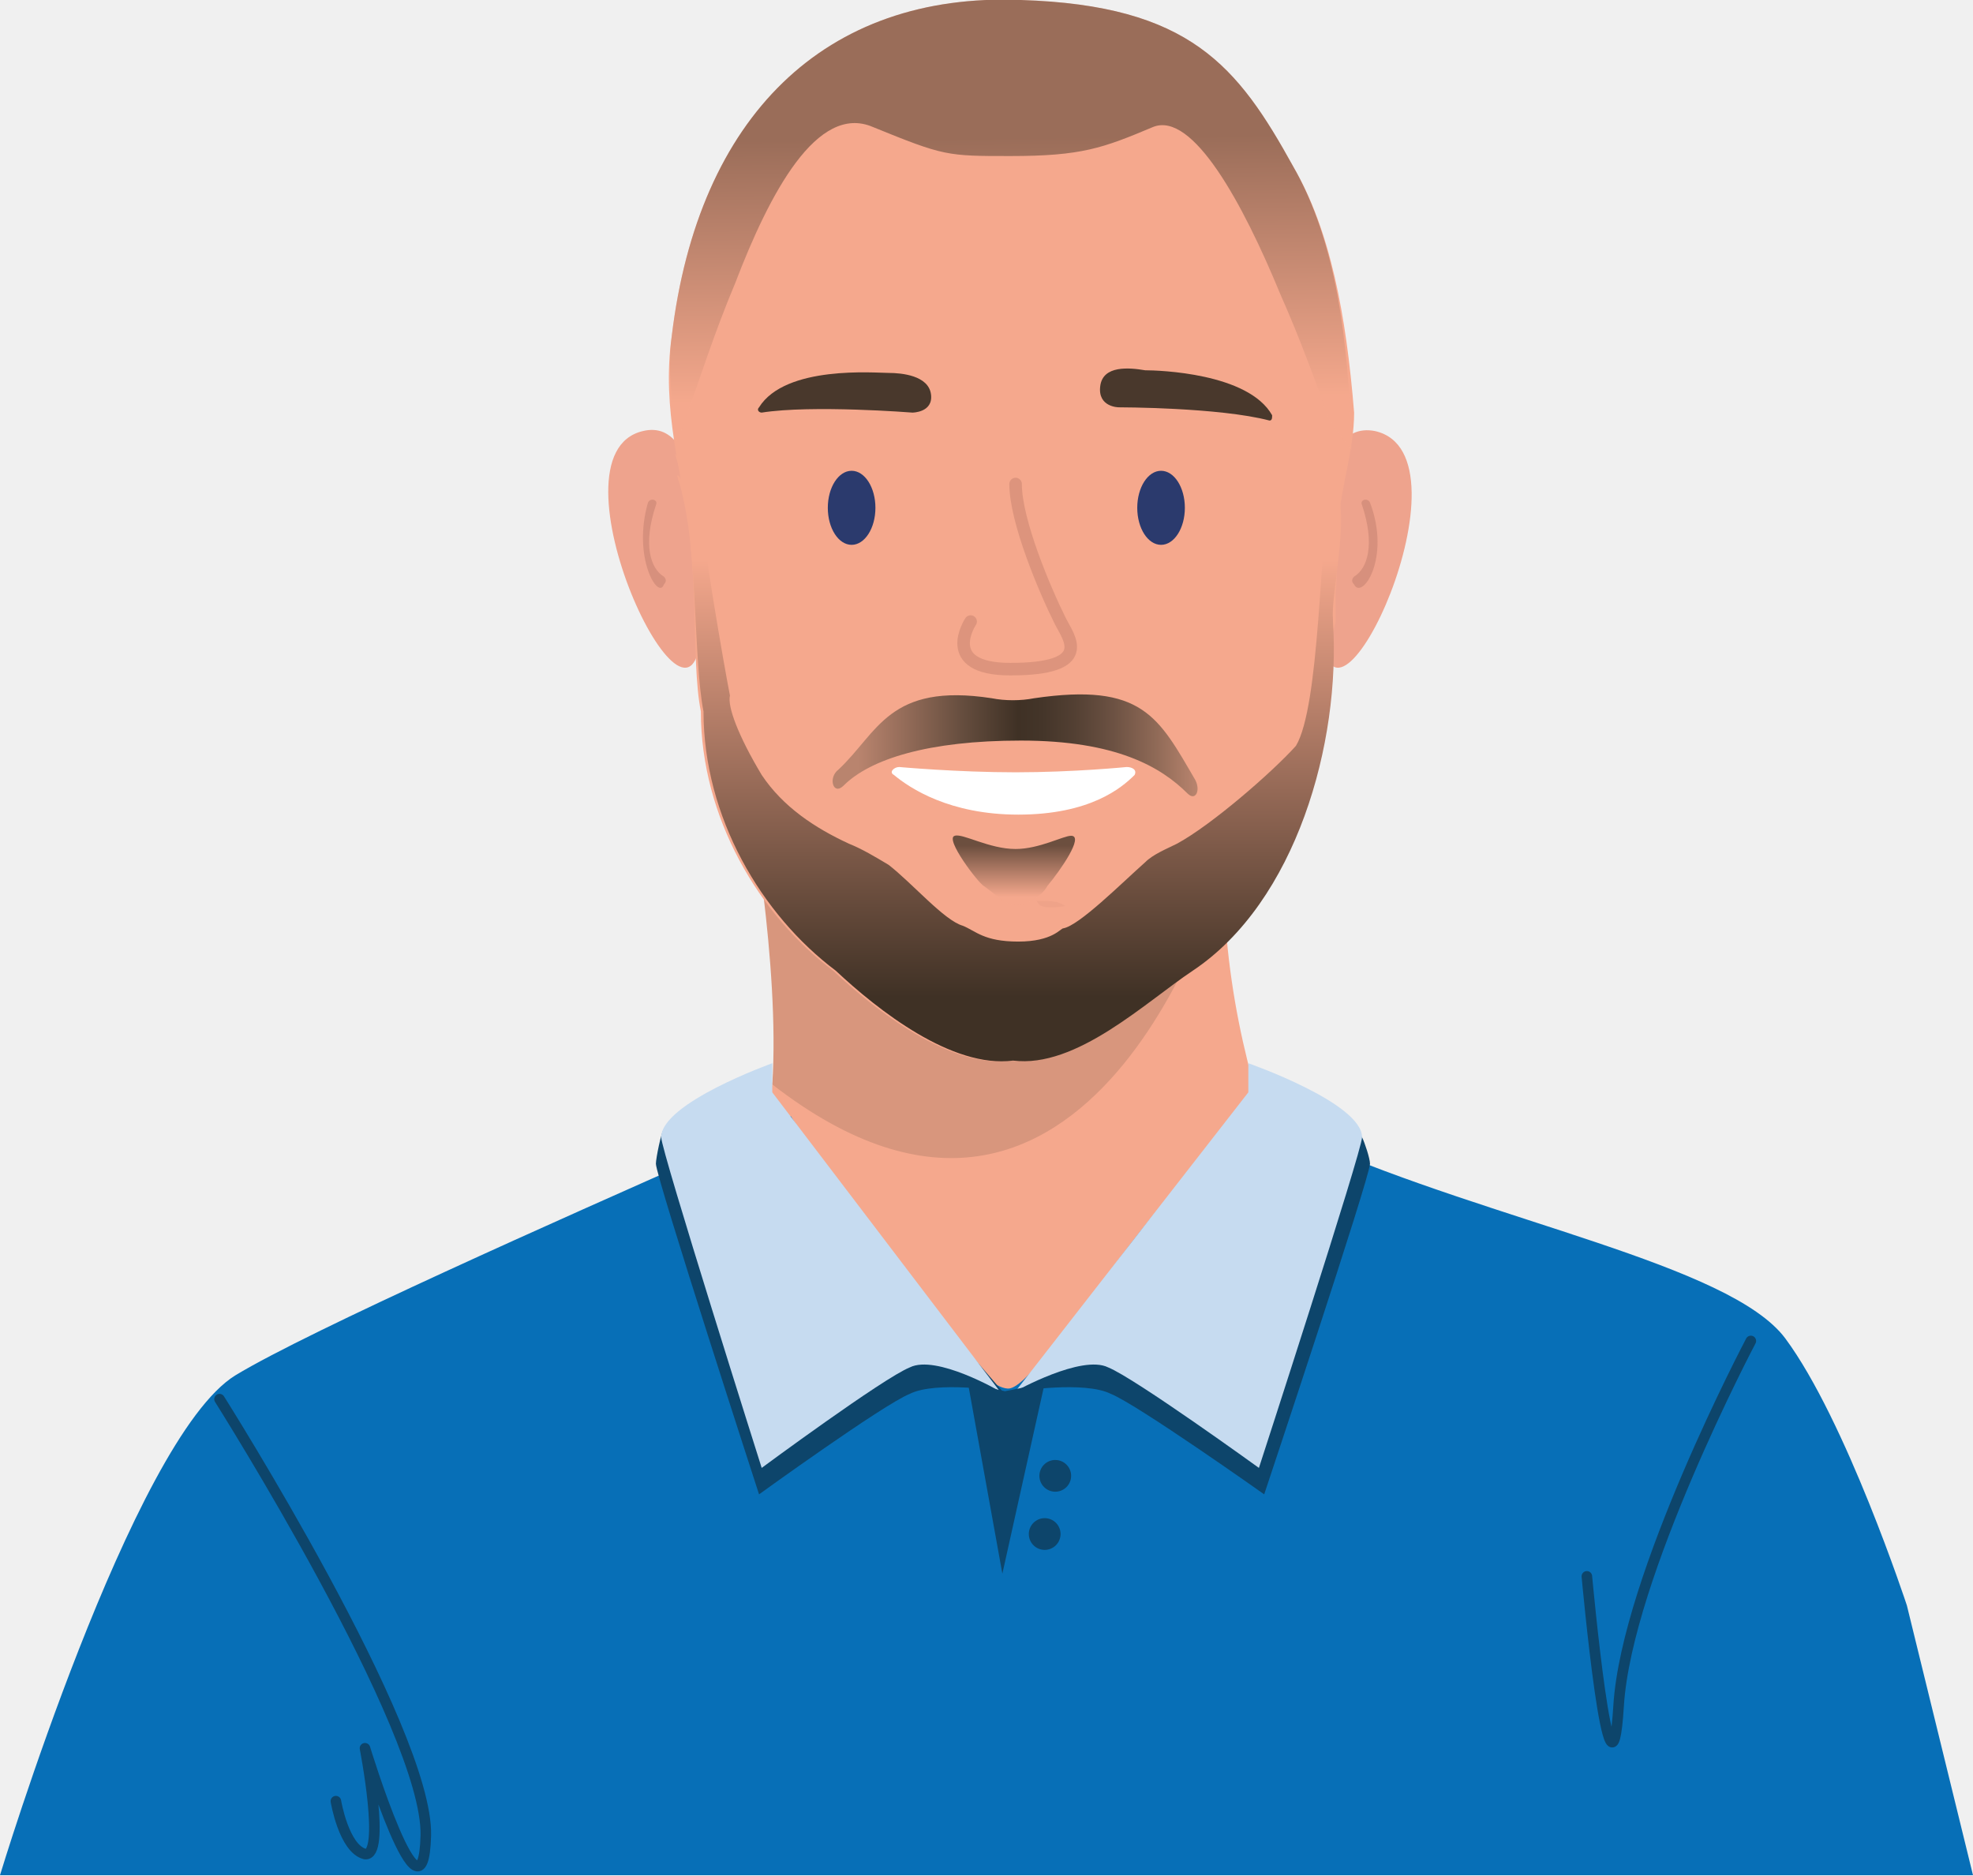
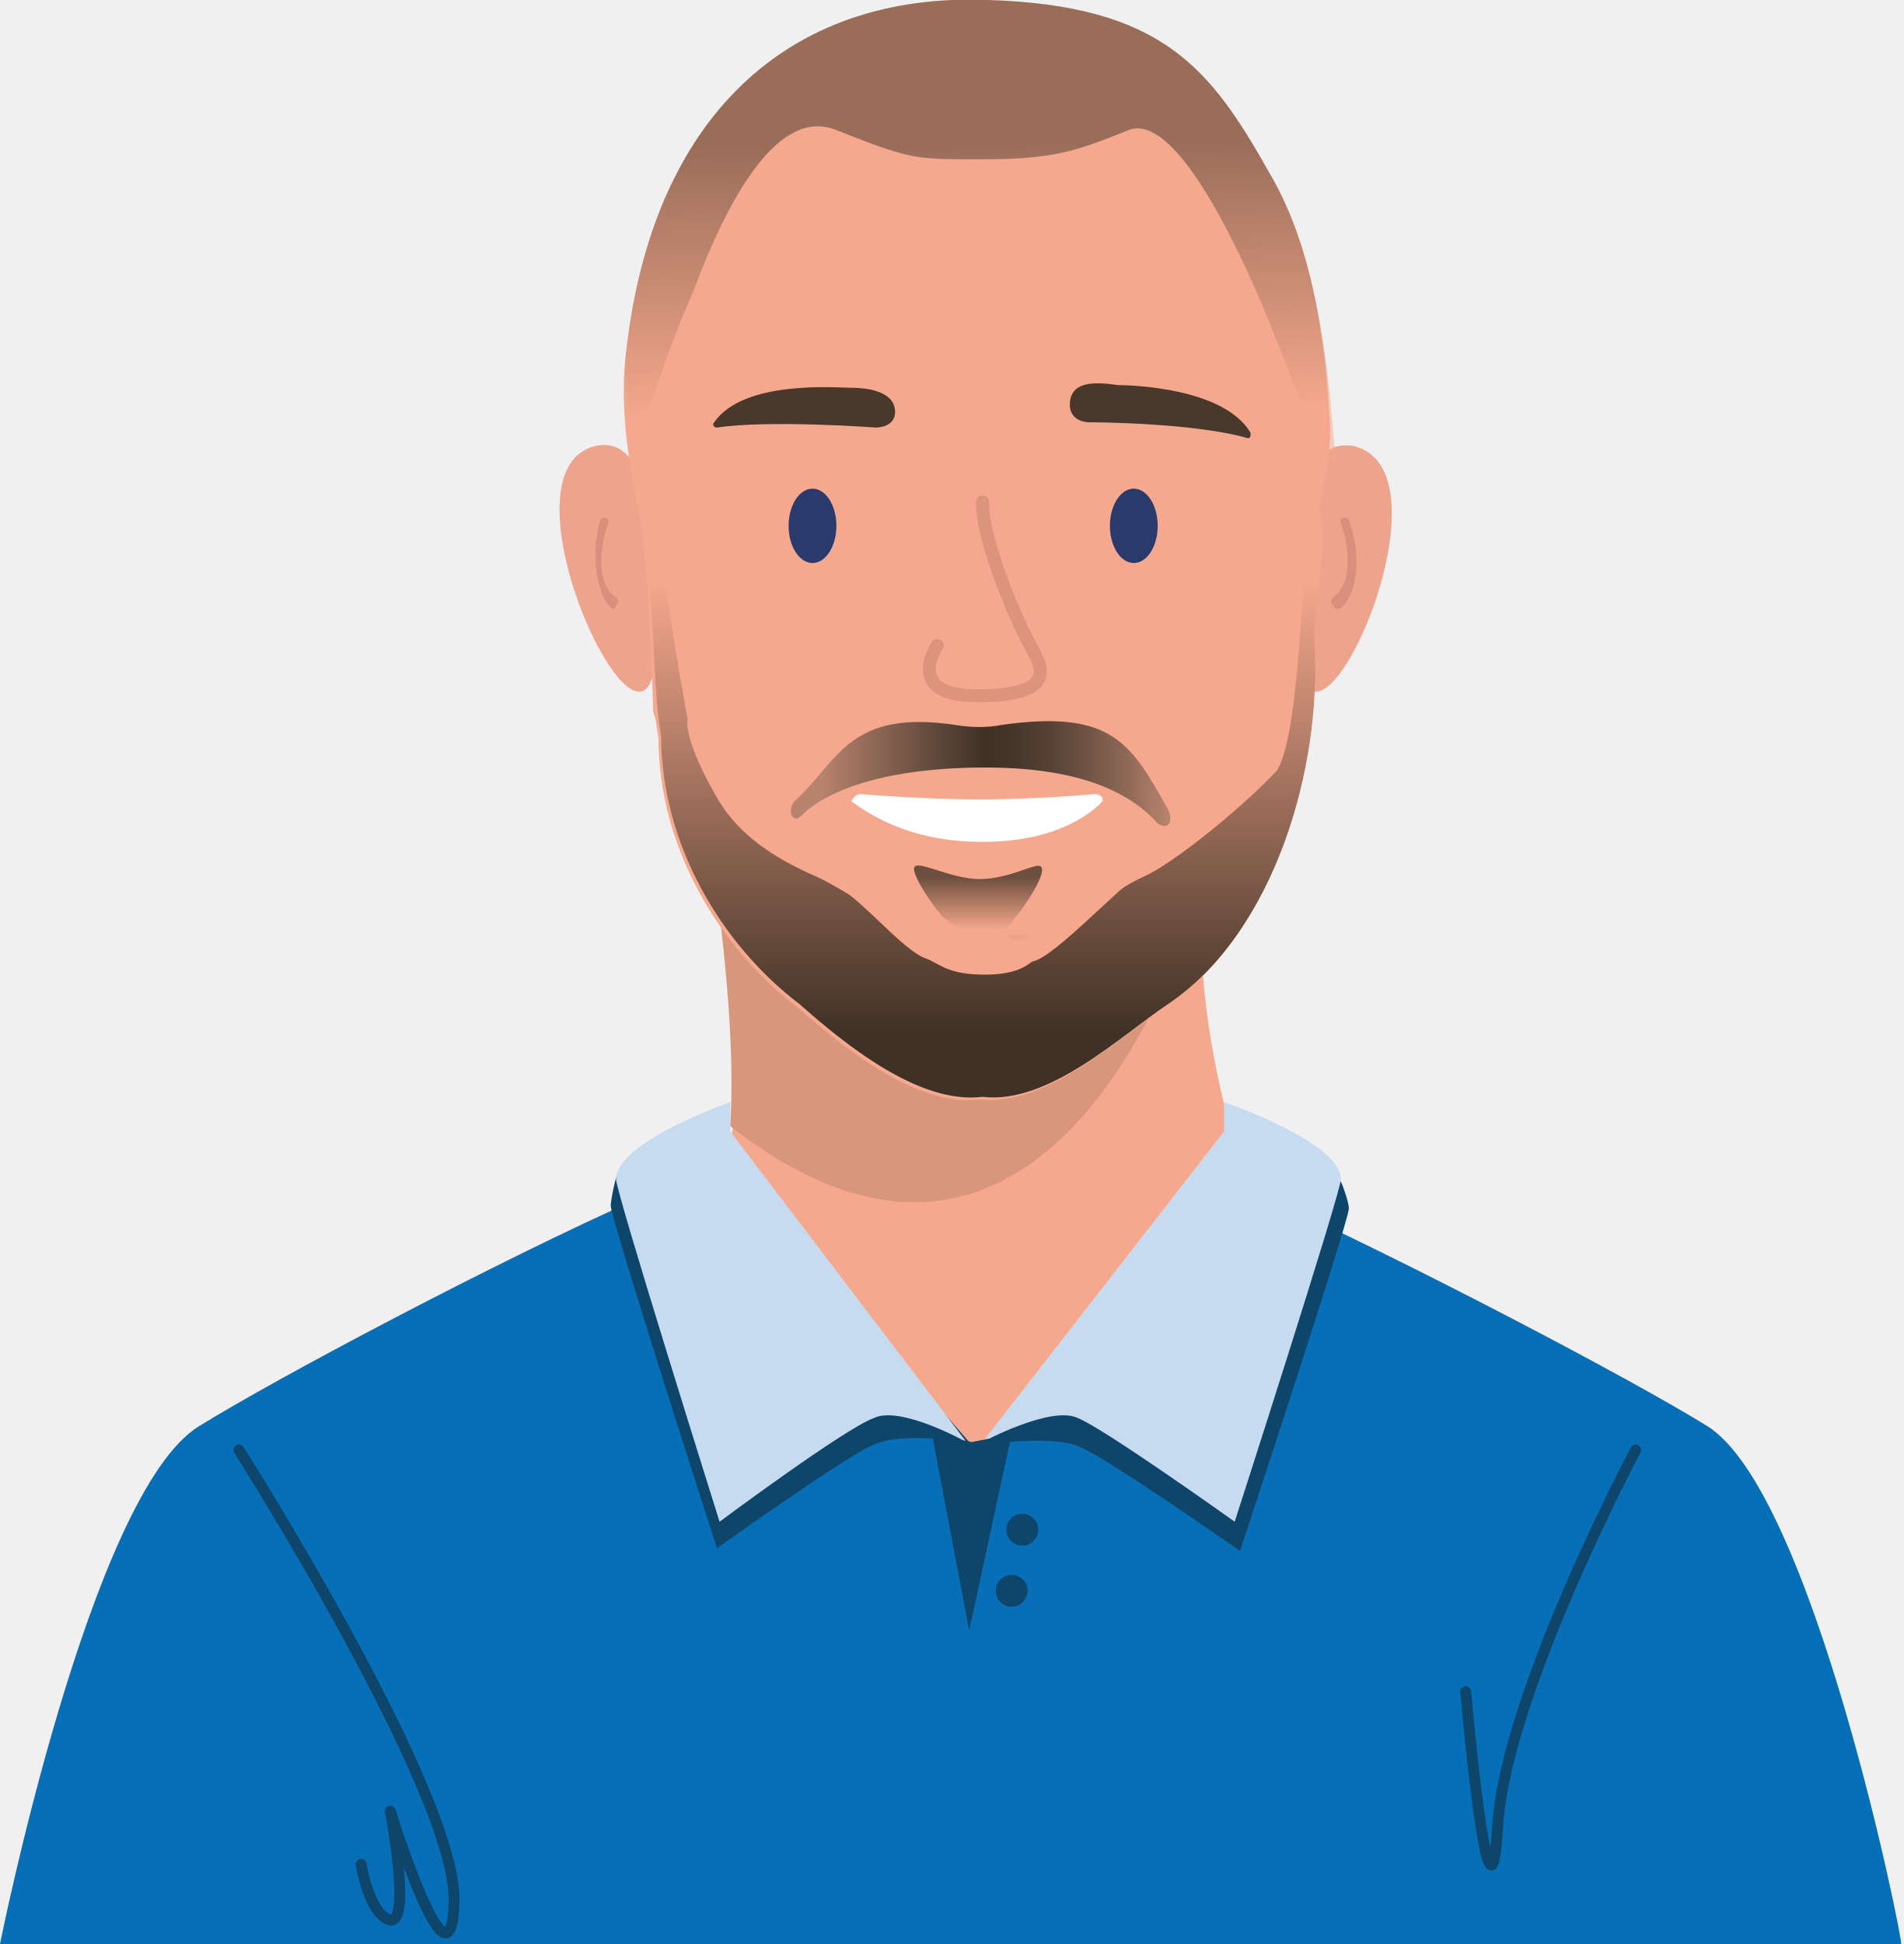
- <svg xmlns="http://www.w3.org/2000/svg" version="1.1" id="Layer_1" x="0px" y="0px" viewBox="0 0 74.6 70.9" style="enable-background:new 0 0 74.6 70.9;" xml:space="preserve">
+ <svg xmlns="http://www.w3.org/2000/svg" version="1.1" id="Layer_1" x="0px" y="0px" viewBox="0 0 71.7 73.2" style="enable-background:new 0 0 71.7 73.2;" xml:space="preserve">
  <style type="text/css">
- 	.st0{fill:#EEA38D;}
- 	.st1{opacity:0.2;}
- 	.st2{fill:#7C483C;}
- 	.st3{fill:#F5A88D;}
- 	.st4{fill:#076FB7;}
- 	.st5{fill:#D8967D;}
- 	.st6{fill:#2B3A6D;}
- 	.st7{fill:none;stroke:#0D456B;stroke-width:0.399;stroke-linecap:round;stroke-linejoin:round;stroke-miterlimit:10;}
- 	
- 		.st8{opacity:5.000000e-02;fill:none;stroke:#7C483C;stroke-width:0.474;stroke-linecap:round;stroke-miterlimit:10;enable-background:new    ;}
- 	.st9{fill:#FFFFFF;}
- 	.st10{fill:url(#SVGID_1_);}
- 	.st11{fill:#0D456B;}
- 	.st12{fill:#C6DBF0;}
- 	.st13{fill:#49382C;}
- 	.st14{opacity:0.75;fill:url(#SVGID_2_);enable-background:new    ;}
- 	.st15{fill:url(#SVGID_3_);}
- 	
- 		.st16{opacity:0.2;fill:none;stroke:#7C483C;stroke-width:0.474;stroke-linecap:round;stroke-miterlimit:10;enable-background:new    ;}
- 	.st17{opacity:0.5;fill:url(#SVGID_4_);enable-background:new    ;}
- 	.st18{display:none;}
+ 	.st0{fill:#575756;}
+ 	.st1{fill:#F5A88D;}
+ 	.st2{fill:url(#SVGID_1_);}
+ 	.st3{fill:#D8967D;}
+ 	.st4{fill:#1C603B;}
+ 	.st5{fill:#462922;}
+ 	.st6{fill:#EEA38D;}
+ 	.st7{opacity:0.2;}
+ 	.st8{fill:#7C483C;}
+ 	.st9{fill:#49382C;}
+ 	.st10{fill:#4D3932;}
+ 	.st11{fill:#392924;}
+ 	.st12{fill:#FFFFFF;}
+ 	.st13{fill:#2E9661;}
+ 	.st14{fill:none;stroke:#1C603B;stroke-width:0.349;stroke-linecap:round;stroke-miterlimit:10;}
+ 	.st15{fill:none;stroke:#1C603B;stroke-width:0.349;stroke-linecap:round;stroke-miterlimit:10;stroke-dasharray:0.203,1.013;}
+ 	
+ 		.st16{opacity:5.000000e-02;fill:none;stroke:#7C483C;stroke-width:0.474;stroke-linecap:round;stroke-miterlimit:10;enable-background:new    ;}
+ 	.st17{opacity:0.3;fill:url(#SVGID_2_);enable-background:new    ;}
+ 	.st18{fill:url(#SVGID_3_);}
+ 	.st19{fill:url(#SVGID_4_);}
+ 	.st20{fill:#EDA887;}
+ 	.st21{fill:#D49974;}
+ 	.st22{fill:#351E19;}
+ 	.st23{opacity:0.5;fill:url(#SVGID_5_);enable-background:new    ;}
+ 	.st24{opacity:0.5;fill:url(#SVGID_6_);enable-background:new    ;}
+ 	.st25{fill:none;stroke:#AF7D61;stroke-width:0.403;stroke-linecap:round;stroke-miterlimit:10;}
+ 	
+ 		.st26{opacity:0.2;fill:none;stroke:#7C483C;stroke-width:0.402;stroke-linecap:round;stroke-miterlimit:10;enable-background:new    ;}
+ 	.st27{fill:none;stroke:#353535;stroke-width:0.504;stroke-linecap:round;stroke-miterlimit:10;}
+ 	.st28{fill:none;stroke:#353535;stroke-width:0.308;stroke-linecap:round;stroke-miterlimit:10;}
+ 	.st29{fill:none;stroke:#351E19;stroke-width:0.306;stroke-linecap:round;stroke-miterlimit:10;}
+ 	.st30{fill:none;stroke:url(#SVGID_7_);stroke-width:0.209;stroke-linecap:round;stroke-linejoin:round;stroke-miterlimit:10;}
+ 	.st31{fill:none;stroke:#9E4E48;stroke-width:0.302;stroke-linecap:round;stroke-miterlimit:10;}
+ 	.st32{fill:url(#SVGID_8_);}
+ 	.st33{fill:url(#SVGID_9_);}
+ 	.st34{fill:url(#SVGID_10_);}
+ 	.st35{fill:url(#SVGID_11_);}
+ 	.st36{fill:url(#SVGID_12_);}
+ 	.st37{fill:url(#SVGID_13_);}
+ 	.st38{opacity:0.8;fill:#9E4E48;enable-background:new    ;}
+ 	.st39{fill:none;stroke:#303030;stroke-width:0.161;stroke-linecap:round;stroke-linejoin:round;stroke-miterlimit:10;}
+ 	.st40{fill:url(#SVGID_14_);}
+ 	.st41{fill:url(#SVGID_15_);}
+ 	.st42{fill:url(#SVGID_16_);}
+ 	.st43{fill:url(#SVGID_17_);}
+ 	.st44{fill:url(#SVGID_18_);}
+ 	.st45{fill:none;stroke:url(#SVGID_19_);stroke-width:0.101;stroke-linecap:round;stroke-miterlimit:10;}
+ 	.st46{fill:none;stroke:url(#SVGID_20_);stroke-width:0.101;stroke-linecap:round;stroke-miterlimit:10;}
+ 	.st47{fill:url(#SVGID_21_);}
+ 	
+ 		.st48{opacity:5.000000e-02;fill:none;stroke:#7C483C;stroke-width:0.478;stroke-linecap:round;stroke-miterlimit:10;enable-background:new    ;}
+ 	.st49{opacity:0.15;}
+ 	.st50{fill:#2A2220;}
+ 	.st51{fill:#FFC050;}
+ 	.st52{fill:#E0A038;}
+ 	.st53{fill:#E2A139;}
+ 	.st54{fill:#343633;}
+ 	.st55{fill:#FFFFFC;}
+ 	.st56{fill:#D08061;}
+ 	.st57{fill:#B37658;}
+ 	.st58{fill:#DDA06F;}
+ 	.st59{opacity:0.3;enable-background:new    ;}
+ 	.st60{clip-path:url(#SVGID_23_);fill:#D8967D;}
+ 	.st61{clip-path:url(#SVGID_25_);fill:#D8967D;}
+ 	.st62{clip-path:url(#SVGID_27_);fill:#D8967D;}
+ 	.st63{fill:#2B3A6D;}
+ 	.st64{opacity:0.5;fill:url(#SVGID_28_);enable-background:new    ;}
+ 	.st65{opacity:0.5;fill:url(#SVGID_29_);enable-background:new    ;}
+ 	
+ 		.st66{opacity:5.000000e-02;fill:none;stroke:#7C483C;stroke-width:0.445;stroke-linecap:round;stroke-miterlimit:10;enable-background:new    ;}
+ 	.st67{opacity:0.3;fill:#CD805F;enable-background:new    ;}
+ 	.st68{fill:#076FB7;}
+ 	.st69{fill:none;stroke:#0D456B;stroke-width:0.412;stroke-linecap:round;stroke-linejoin:round;stroke-miterlimit:10;}
+ 	
+ 		.st70{opacity:5.000000e-02;fill:none;stroke:#7C483C;stroke-width:0.49;stroke-linecap:round;stroke-miterlimit:10;enable-background:new    ;}
+ 	.st71{fill:url(#SVGID_30_);}
+ 	.st72{fill:#0D456B;}
+ 	.st73{fill:#C6DBF0;}
+ 	.st74{opacity:0.75;fill:url(#SVGID_31_);enable-background:new    ;}
+ 	.st75{fill:url(#SVGID_32_);}
+ 	
+ 		.st76{opacity:0.2;fill:none;stroke:#7C483C;stroke-width:0.49;stroke-linecap:round;stroke-miterlimit:10;enable-background:new    ;}
+ 	.st77{opacity:0.5;fill:url(#SVGID_33_);enable-background:new    ;}
+ 	.st78{fill:#4D3933;}
+ 	.st79{fill:url(#SVGID_34_);}
+ 	.st80{opacity:0.5;}
+ 	.st81{fill:#58403A;}
+ 	.st82{fill:#B28025;}
+ 	.st83{fill:none;stroke:#7C483C;stroke-width:0.38;stroke-linecap:round;stroke-miterlimit:10;}
+ 	.st84{fill:url(#SVGID_35_);}
+ 	.st85{opacity:0.5;fill:url(#SVGID_36_);enable-background:new    ;}
+ 	.st86{opacity:0.5;fill:url(#SVGID_37_);enable-background:new    ;}
+ 	.st87{fill:none;stroke:#9E4E48;stroke-width:0.285;stroke-linecap:round;stroke-miterlimit:10;}
+ 	.st88{fill:url(#XMLID_95_);}
+ 	.st89{fill:url(#SVGID_38_);}
+ 	.st90{fill:none;stroke:url(#SVGID_39_);stroke-width:9.537996e-02;stroke-linecap:round;stroke-miterlimit:10;}
+ 	.st91{fill:none;stroke:url(#SVGID_40_);stroke-width:9.537996e-02;stroke-linecap:round;stroke-miterlimit:10;}
+ 	.st92{opacity:0.6;fill:#CD805F;enable-background:new    ;}
+ 	
+ 		.st93{opacity:0.5;fill:none;stroke:#58403A;stroke-width:0.477;stroke-linecap:round;stroke-linejoin:round;stroke-miterlimit:10;enable-background:new    ;}
+ 	.st94{fill:#DADADA;}
+ 	.st95{fill:#D59175;}
+ 	.st96{fill:none;stroke:#58403A;stroke-width:0.477;stroke-linecap:round;stroke-linejoin:round;stroke-miterlimit:10;}
+ 	.st97{fill:url(#SVGID_41_);stroke:#C6C6C6;stroke-width:2.861399e-02;stroke-linejoin:round;stroke-miterlimit:10;}
+ 	.st98{fill:url(#SVGID_42_);stroke:url(#SVGID_43_);stroke-width:1.089;stroke-miterlimit:10;}
+ 	.st99{fill:none;stroke:url(#SVGID_44_);stroke-width:0.195;stroke-linecap:round;stroke-linejoin:round;stroke-miterlimit:10;}
+ 	.st100{fill:none;stroke:url(#SVGID_45_);stroke-width:0.25;stroke-linecap:round;stroke-miterlimit:10;}
+ 	.st101{fill:url(#SVGID_46_);stroke:url(#SVGID_47_);stroke-width:1.089;stroke-miterlimit:10;}
+ 	.st102{fill:none;stroke:url(#SVGID_48_);stroke-width:0.195;stroke-linecap:round;stroke-linejoin:round;stroke-miterlimit:10;}
+ 	.st103{opacity:0.63;fill:url(#SVGID_49_);enable-background:new    ;}
+ 	
+ 		.st104{opacity:0.17;fill:none;stroke:url(#SVGID_50_);stroke-width:0.25;stroke-linecap:round;stroke-miterlimit:10;enable-background:new    ;}
+ 	
+ 		.st105{opacity:0.17;fill:none;stroke:url(#SVGID_51_);stroke-width:0.25;stroke-linecap:round;stroke-miterlimit:10;enable-background:new    ;}
+ 	.st106{fill:url(#SVGID_52_);}
+ 	.st107{fill:none;stroke:#5C362D;stroke-width:0.246;stroke-linecap:round;stroke-miterlimit:10;}
+ 	.st108{fill:url(#SVGID_53_);}
+ 	.st109{fill:url(#SVGID_54_);}
+ 	.st110{opacity:0.45;fill:#7C483C;enable-background:new    ;}
+ 	.st111{fill:url(#SVGID_55_);}
+ 	.st112{fill:#9E4E48;}
+ 	.st113{fill:none;stroke:#9D9D9C;stroke-width:0.448;stroke-linecap:round;stroke-miterlimit:10;}
+ 	.st114{fill:none;stroke:#EDEDED;stroke-width:0.478;stroke-linecap:round;stroke-miterlimit:10;stroke-dasharray:0.274,1.371;}
+ 	.st115{clip-path:url(#SVGID_57_);fill:#B99B6C;}
+ 	.st116{clip-path:url(#SVGID_59_);fill:#B99B6C;}
+ 	.st117{clip-path:url(#SVGID_61_);fill:#B99B6C;}
+ 	.st118{clip-path:url(#SVGID_63_);fill:#B99B6C;}
+ 	.st119{clip-path:url(#SVGID_65_);fill:#B99B6C;}
+ 	.st120{clip-path:url(#SVGID_67_);fill:#B99B6C;}
+ 	.st121{clip-path:url(#SVGID_69_);fill:#B99B6C;}
+ 	.st122{clip-path:url(#SVGID_71_);fill:#B99B6C;}
+ 	.st123{clip-path:url(#SVGID_73_);fill:#B99C6C;}
+ 	.st124{clip-path:url(#SVGID_75_);fill:#BA9C6C;}
+ 	.st125{clip-path:url(#SVGID_77_);fill:#BA9C6C;}
+ 	.st126{clip-path:url(#SVGID_79_);fill:#BA9C6C;}
+ 	.st127{clip-path:url(#SVGID_81_);fill:#BA9C6C;}
+ 	.st128{clip-path:url(#SVGID_83_);fill:#BA9C6C;}
+ 	.st129{clip-path:url(#SVGID_85_);fill:#BA9C6D;}
+ 	.st130{clip-path:url(#SVGID_87_);fill:#BB9C6D;}
+ 	.st131{clip-path:url(#SVGID_89_);fill:#BB9D6D;}
+ 	.st132{clip-path:url(#SVGID_91_);fill:#BB9D6D;}
+ 	.st133{clip-path:url(#SVGID_93_);fill:#BC9D6D;}
+ 	.st134{clip-path:url(#SVGID_95_);fill:#BC9D6D;}
+ 	.st135{clip-path:url(#SVGID_97_);fill:#BC9E6D;}
+ 	.st136{clip-path:url(#SVGID_99_);fill:#BD9E6E;}
+ 	.st137{clip-path:url(#SVGID_101_);fill:#BD9E6E;}
+ 	.st138{clip-path:url(#SVGID_103_);fill:#BD9F6E;}
+ 	.st139{clip-path:url(#SVGID_105_);fill:#BE9F6E;}
+ 	.st140{clip-path:url(#SVGID_107_);fill:#BE9F6F;}
+ 	.st141{clip-path:url(#SVGID_109_);fill:#BFA06F;}
+ 	.st142{clip-path:url(#SVGID_111_);fill:#BFA06F;}
+ 	.st143{clip-path:url(#SVGID_113_);fill:#C0A170;}
+ 	.st144{clip-path:url(#SVGID_115_);fill:#C1A170;}
+ 	.st145{clip-path:url(#SVGID_117_);fill:#C1A270;}
+ 	.st146{clip-path:url(#SVGID_119_);fill:#C2A271;}
+ 	.st147{clip-path:url(#SVGID_121_);fill:#C3A371;}
+ 	.st148{clip-path:url(#SVGID_123_);fill:#C3A371;}
+ 	.st149{clip-path:url(#SVGID_125_);fill:#C4A472;}
+ 	.st150{clip-path:url(#SVGID_127_);fill:#C5A572;}
+ 	.st151{clip-path:url(#SVGID_129_);fill:#C6A573;}
+ 	.st152{clip-path:url(#SVGID_131_);fill:#C7A673;}
+ 	.st153{clip-path:url(#SVGID_133_);fill:#C8A774;}
+ 	.st154{clip-path:url(#SVGID_135_);fill:#C8A774;}
+ 	.st155{clip-path:url(#SVGID_137_);fill:#C9A874;}
+ 	.st156{clip-path:url(#SVGID_139_);fill:#CAA975;}
+ 	.st157{clip-path:url(#SVGID_141_);fill:#CBAA75;}
+ 	.st158{clip-path:url(#SVGID_143_);fill:#CCAA76;}
+ 	.st159{clip-path:url(#SVGID_145_);fill:#CDAB77;}
+ 	.st160{clip-path:url(#SVGID_147_);fill:#CEAC77;}
+ 	.st161{clip-path:url(#SVGID_149_);fill:#CFAD78;}
+ 	.st162{clip-path:url(#SVGID_151_);fill:#D0AE78;}
+ 	.st163{clip-path:url(#SVGID_153_);fill:#D2AF79;}
+ 	.st164{clip-path:url(#SVGID_155_);fill:#D3B079;}
+ 	.st165{clip-path:url(#SVGID_157_);fill:#D4B17A;}
+ 	.st166{clip-path:url(#SVGID_159_);fill:#D5B27B;}
+ 	.st167{clip-path:url(#SVGID_161_);fill:#D6B37B;}
+ 	.st168{clip-path:url(#SVGID_163_);fill:#D8B47C;}
+ 	.st169{clip-path:url(#SVGID_165_);fill:#D9B57D;}
+ 	.st170{clip-path:url(#SVGID_167_);fill:#DAB67D;}
+ 	.st171{clip-path:url(#SVGID_169_);fill:#DCB77E;}
+ 	.st172{clip-path:url(#SVGID_171_);fill:#DDB87F;}
+ 	.st173{clip-path:url(#SVGID_173_);fill:#DFB980;}
+ 	.st174{clip-path:url(#SVGID_175_);fill:#E0BA81;}
+ 	.st175{clip-path:url(#SVGID_177_);fill:#E2BC81;}
+ 	.st176{clip-path:url(#SVGID_179_);fill:#E3BD82;}
+ 	.st177{clip-path:url(#SVGID_181_);fill:#E5BE83;}
+ 	.st178{clip-path:url(#SVGID_183_);fill:#E5BE83;}
+ 	.st179{clip-path:url(#SVGID_185_);fill:#E5BE83;}
+ 	.st180{clip-path:url(#SVGID_187_);fill:#E4BD83;}
+ 	.st181{clip-path:url(#SVGID_189_);fill:#E4BD82;}
+ 	.st182{clip-path:url(#SVGID_191_);fill:#E3BD82;}
+ 	.st183{clip-path:url(#SVGID_193_);fill:#E3BC82;}
+ 	.st184{clip-path:url(#SVGID_195_);fill:#E2BC81;}
+ 	.st185{clip-path:url(#SVGID_197_);fill:#E2BB81;}
+ 	.st186{clip-path:url(#SVGID_199_);fill:#E1BB81;}
+ 	.st187{clip-path:url(#SVGID_201_);fill:#E0BA81;}
+ 	.st188{clip-path:url(#SVGID_203_);fill:#E0BA80;}
+ 	.st189{clip-path:url(#SVGID_205_);fill:#DFB980;}
+ 	.st190{clip-path:url(#SVGID_207_);fill:#DFB980;}
+ 	.st191{clip-path:url(#SVGID_209_);fill:#DEB87F;}
+ 	.st192{clip-path:url(#SVGID_211_);fill:#DDB87F;}
+ 	.st193{clip-path:url(#SVGID_213_);fill:#DDB77F;}
+ 	.st194{clip-path:url(#SVGID_215_);fill:#DCB77E;}
+ 	.st195{clip-path:url(#SVGID_217_);fill:#DBB67E;}
+ 	.st196{clip-path:url(#SVGID_219_);fill:#DBB67E;}
+ 	.st197{clip-path:url(#SVGID_221_);fill:#DAB57D;}
+ 	.st198{clip-path:url(#SVGID_223_);fill:#D9B57D;}
+ 	.st199{clip-path:url(#SVGID_225_);fill:#D9B47C;}
+ 	.st200{clip-path:url(#SVGID_227_);fill:#D8B47C;}
+ 	.st201{clip-path:url(#SVGID_229_);fill:#D7B37C;}
+ 	.st202{clip-path:url(#SVGID_231_);fill:#D6B37B;}
+ 	.st203{clip-path:url(#SVGID_233_);fill:#D6B27B;}
+ 	.st204{clip-path:url(#SVGID_235_);fill:#D5B17B;}
+ 	.st205{clip-path:url(#SVGID_237_);fill:#D4B17A;}
+ 	.st206{clip-path:url(#SVGID_239_);fill:#D4B07A;}
+ 	.st207{clip-path:url(#SVGID_241_);fill:#D3B079;}
+ 	.st208{clip-path:url(#SVGID_243_);fill:#D2AF79;}
+ 	.st209{clip-path:url(#SVGID_245_);fill:#D1AF79;}
+ 	.st210{clip-path:url(#SVGID_247_);fill:#D1AE78;}
+ 	.st211{clip-path:url(#SVGID_249_);fill:#D0AD78;}
+ 	.st212{clip-path:url(#SVGID_251_);fill:#CFAD78;}
+ 	.st213{clip-path:url(#SVGID_253_);fill:#CEAC77;}
+ 	.st214{clip-path:url(#SVGID_255_);fill:#CEAC77;}
+ 	.st215{clip-path:url(#SVGID_257_);fill:#CDAB76;}
+ 	.st216{clip-path:url(#SVGID_259_);fill:#CCAA76;}
+ 	.st217{clip-path:url(#SVGID_261_);fill:#CBAA76;}
+ 	.st218{clip-path:url(#SVGID_263_);fill:#CBA975;}
+ 	.st219{clip-path:url(#SVGID_265_);fill:#CAA975;}
+ 	.st220{clip-path:url(#SVGID_267_);fill:#C9A874;}
+ 	.st221{clip-path:url(#SVGID_269_);fill:#C8A774;}
+ 	.st222{clip-path:url(#SVGID_271_);fill:#C8A774;}
+ 	.st223{clip-path:url(#SVGID_273_);fill:#C7A673;}
+ 	.st224{clip-path:url(#SVGID_275_);fill:#C6A573;}
+ 	.st225{clip-path:url(#SVGID_277_);fill:#C5A572;}
+ 	.st226{clip-path:url(#SVGID_279_);fill:#C4A472;}
+ 	.st227{clip-path:url(#SVGID_281_);fill:#C3A371;}
+ 	.st228{clip-path:url(#SVGID_283_);fill:#C3A371;}
+ 	.st229{clip-path:url(#SVGID_285_);fill:#C2A270;}
+ 	.st230{clip-path:url(#SVGID_287_);fill:#C1A170;}
+ 	.st231{clip-path:url(#SVGID_289_);fill:#C0A170;}
+ 	.st232{clip-path:url(#SVGID_291_);fill:#BFA06F;}
+ 	.st233{clip-path:url(#SVGID_293_);fill:#BE9F6F;}
+ 	.st234{clip-path:url(#SVGID_295_);fill:#BD9F6E;}
+ 	.st235{clip-path:url(#SVGID_297_);fill:#BD9E6E;}
+ 	.st236{clip-path:url(#SVGID_299_);fill:#BC9D6D;}
+ 	.st237{clip-path:url(#SVGID_301_);fill:#BB9D6D;}
+ 	.st238{clip-path:url(#SVGID_303_);fill:#BA9C6C;}
+ 	.st239{clip-path:url(#SVGID_305_);fill:#B99B6C;}
+ 	.st240{fill:url(#SVGID_306_);}
+ 	.st241{opacity:0.1;fill:#2A2220;enable-background:new    ;}
+ 	.st242{fill:url(#SVGID_307_);}
+ 	.st243{opacity:0.45;fill:url(#SVGID_308_);enable-background:new    ;}
+ 	.st244{fill:url(#SVGID_309_);}
+ 	.st245{fill:url(#SVGID_310_);}
+ 	.st246{opacity:0.83;fill:#7C483C;enable-background:new    ;}
+ 	.st247{fill:url(#SVGID_311_);}
+ 	.st248{fill:#EDEDED;}
+ 	.st249{opacity:0.1;}
+ 	.st250{fill:none;stroke:#EDEDED;stroke-width:0.468;stroke-linecap:round;stroke-miterlimit:10;}
+ 	.st251{fill:none;stroke:#EDEDED;stroke-width:0.468;stroke-linecap:round;stroke-miterlimit:10;stroke-dasharray:0.267,1.335;}
+ 	.st252{fill:url(#SVGID_312_);}
+ 	.st253{fill:none;stroke:url(#SVGID_313_);stroke-width:0.148;stroke-linecap:round;stroke-linejoin:round;stroke-miterlimit:10;}
+ 	.st254{fill:none;stroke:url(#SVGID_314_);stroke-width:0.148;stroke-linecap:round;stroke-linejoin:round;stroke-miterlimit:10;}
+ 	.st255{fill:url(#SVGID_315_);}
+ 	.st256{fill:url(#SVGID_316_);}
+ 	.st257{fill:url(#SVGID_317_);}
+ 	.st258{fill:#F3D09C;}
</style>
-   <g id="Layer_1_1_">
+   <g>
    <g>
-       <g id="XMLID_17_">
-         <path id="XMLID_18_" class="st0" d="M52,16.3c-2.5-0.5-2.2,4.9-2,7.6C50.3,29.2,55.9,17.2,52,16.3z" />
+       <g id="XMLID_88_">
+         <path id="XMLID_89_" class="st6" d="M51,16.8c-2.6-0.5-2.3,5.1-2.1,7.8C49.3,30.2,55,17.8,51,16.8z" />
      </g>
-       <g id="XMLID_7_" class="st1">
-         <path id="XMLID_14_" class="st2" d="M51.8,19c-0.1-0.2-0.4-0.1-0.3,0.1c0.5,1.5,0.2,2.4-0.3,2.7c-0.1,0.1-0.1,0.2,0,0.3     C51.5,22.7,52.6,21.1,51.8,19z" />
+       <g id="XMLID_86_" class="st7">
+         <path id="XMLID_87_" class="st8" d="M50.8,19.6c-0.1-0.2-0.4-0.1-0.3,0.1c0.5,1.5,0.2,2.5-0.3,2.8c-0.1,0.1-0.1,0.2,0,0.3     C50.5,23.4,51.6,21.8,50.8,19.6z" />
      </g>
    </g>
    <g>
-       <g id="XMLID_41_">
-         <path id="XMLID_62_" class="st0" d="M24.3,16.3c2.4-0.6,2.3,4.9,2.2,7.6C26.2,29.2,20.5,17.2,24.3,16.3z" />
+       <g id="XMLID_84_">
+         <path id="XMLID_85_" class="st6" d="M22.4,16.8c2.5-0.6,2.4,5.1,2.3,7.8C24.4,30.2,18.5,17.8,22.4,16.8z" />
      </g>
-       <g id="XMLID_19_" class="st1">
-         <path id="XMLID_20_" class="st2" d="M24.5,19c0.1-0.2,0.4-0.1,0.3,0.1c-0.5,1.5-0.2,2.4,0.3,2.7c0.1,0.1,0.1,0.2,0,0.3     C24.9,22.7,23.9,21.1,24.5,19z" />
+       <g id="XMLID_82_" class="st7">
+         <path id="XMLID_83_" class="st8" d="M22.6,19.6c0.1-0.2,0.4-0.1,0.3,0.1c-0.5,1.5-0.2,2.5,0.3,2.8c0.1,0.1,0.1,0.2,0,0.3     C23.1,23.4,22,21.8,22.6,19.6z" />
      </g>
    </g>
-     <g>
-       <path class="st3" d="M50.2,47.8c0,0-6.5,5.2-12.7,5.3c-6.8,0.1-13.2-5.1-10.8-6.8c1.8-1.3,2.5-4.2,2.7-7.2    c0.3-4.5-0.7-9.3-0.7-9.3s1.3-0.7,3.2-1.5c5.3-2.3,15.1-5.5,14.5,1.8C45.4,40.1,50.2,47.8,50.2,47.8z" />
-       <path class="st4" d="M74.6,70.9H0c0,0,5-16.5,8.9-18.9c2.8-1.7,12.5-6,17.7-8.3c2-0.9,3.3-1.5,3.3-1.5s6.3,10.2,8.2,10.3    c1.2,0.1,6-8.6,9.5-10.3c0.7,0.4,1.4,0.7,2.1,1c6.8,3,15.7,4.6,17.8,7.4c2.3,3.1,4.6,10.1,4.6,10.1L74.6,70.9z" />
-       <path class="st5" d="M46.2,33c0,0-4.9,17.4-17,8c0.3-4.5-0.9-11-0.9-11s1.6,0.7,3.5-0.1L46.2,33z" />
-     </g>
-     <g id="XMLID_63_">
-       <path id="XMLID_64_" class="st3" d="M48.9,6.3C46.8,2.5,45,0.2,38.6,0c-7.4-0.3-12.2,4.4-13.2,12.7c-0.4,2.8,0.4,5.2,0.7,7.6    c0.2,2,0.3,5.6,0.3,5.6c1.8,6.2,5.3,10.2,7.6,11.4c3.2,1.6,6.8,0.3,9.7-1.6c3.6-2.4,5.7-6.9,6.8-12.2c0-0.1,0-1,0-1.1    c0.1-1,0-1.6,0.1-2.6c0.1-1.4,0.6-2.8,0.6-4.2C50.9,11.9,50.3,8.7,48.9,6.3z" />
-     </g>
-     <ellipse class="st6" cx="32.2" cy="19.2" rx="0.9" ry="1.4" />
-     <ellipse class="st6" cx="43.9" cy="19.2" rx="0.9" ry="1.4" />
-     <path class="st7" d="M66.2,50.7c0,0-4.7,8.9-5,13.8S60,59.6,60,59.6" />
-     <path class="st7" d="M8.3,52.9c0,0,7.9,12.5,7.8,16.5c-0.1,3.9-2.3-3.3-2.3-3.3s0.8,4.1,0,4c-0.8-0.2-1.1-2-1.1-2" />
-     <path class="st8" d="M36.9,34.6c0.8-0.2,1.7-0.3,2.5-0.3c0.3,0,0.6,0,0.8,0.2" />
-     <path class="st9" d="M34,29c0,0,2.2,0.2,4.4,0.2s4.2-0.2,4.2-0.2c0.2,0,0.4,0.1,0.3,0.3c-0.5,0.5-1.7,1.5-4.4,1.5   c-2.6,0-4.1-1-4.7-1.5C33.6,29.2,33.8,29,34,29z" />
-     <linearGradient id="SVGID_1_" gradientUnits="userSpaceOnUse" x1="31.466" y1="43.834" x2="45.264" y2="43.834" gradientTransform="matrix(1 0 0 -1 0 72.0271)">
+     <path class="st1" d="M49.2,49.4c0,0-6.7,5.4-13.1,5.5c-7,0.1-13.6-5.3-11.1-7c1.9-1.3,2.6-4.3,2.8-7.4c0.3-4.6-0.7-9.6-0.7-9.6   s1.3-0.7,3.3-1.5c5.5-2.4,15.6-5.7,15,1.9C44.2,41.4,49.2,49.4,49.2,49.4z" />
+     <path class="st68" d="M64.3,53.7c-2.9-1.8-11.3-6.2-16.6-8.6c-1.9-0.9-8.8,8.5-11.3,10c-2.3-0.9-8.9-11.5-8.9-11.5   s-1.3,0.6-3.4,1.5c-5.4,2.4-13.7,6.8-16.6,8.6C3.4,56.2,0,73.2,0,73.2h35.8h0h35.8C71.7,73.2,68.3,56.2,64.3,53.7z" />
+     <path class="st3" d="M45,34.1c0,0-5.1,18-17.5,8.3c0.3-4.6-0.9-11.4-0.9-11.4s1.7,0.7,3.6-0.1L45,34.1z" />
+     <g id="XMLID_80_">
+       <path id="XMLID_81_" class="st1" d="M47.8,6.5c-2.2-3.9-4-6.3-10.6-6.5c-7.6-0.3-12.6,4.5-13.6,13.1C23.2,16,24,18.5,24.3,21    c0.2,2.1,0.3,5.8,0.3,5.8c1.9,6.4,5.5,10.5,7.8,11.8c3.3,1.7,7,0.3,10-1.7c3.7-2.5,5.9-7.1,7-12.6c0-0.1,0-1,0-1.1    c0.1-1,0-1.7,0.1-2.7c0.1-1.4,0.6-2.9,0.6-4.3C49.9,12.3,49.3,9,47.8,6.5z" />
+     </g>
+     <ellipse class="st63" cx="30.6" cy="19.8" rx="0.9" ry="1.4" />
+     <ellipse class="st63" cx="42.7" cy="19.8" rx="0.9" ry="1.4" />
+     <path class="st69" d="M61.6,54.6c0,0-4.9,9.2-5.2,14.2c-0.3,5.1-1.2-5.1-1.2-5.1" />
+     <path class="st69" d="M9,54.6c0,0,8.2,12.9,8.1,17c-0.1,4-2.4-3.4-2.4-3.4s0.8,4.2,0,4.1c-0.8-0.2-1.1-2.1-1.1-2.1" />
+     <path class="st70" d="M35.4,35.7c0.8-0.2,1.8-0.3,2.6-0.3c0.3,0,0.6,0,0.8,0.2" />
+     <path class="st12" d="M32.4,29.9c0,0,2.3,0.2,4.5,0.2c2.3,0,4.3-0.2,4.3-0.2c0.2,0,0.4,0.1,0.3,0.3c-0.5,0.5-1.8,1.5-4.5,1.5   c-2.7,0-4.2-1-4.9-1.5C32,30.2,32.2,29.9,32.4,29.9z" />
+     <linearGradient id="SVGID_1_" gradientUnits="userSpaceOnUse" x1="29.828" y1="1037.075" x2="44.071" y2="1037.075" gradientTransform="matrix(1 0 0 1 0 -1007.973)">
      <stop offset="7.206684e-02" style="stop-color:#B9846E" />
      <stop offset="0.359" style="stop-color:#654D3E" />
      <stop offset="0.509" style="stop-color:#3F3125" />
      <stop offset="0.575" style="stop-color:#443529" />
      <stop offset="0.666" style="stop-color:#534033" />
      <stop offset="0.773" style="stop-color:#6D5243" />
      <stop offset="0.889" style="stop-color:#906A57" />
      <stop offset="1" style="stop-color:#B9846E" />
    </linearGradient>
-     <path class="st10" d="M45.2,29.5c-1.4-2.4-2-3.7-6.1-3.1c-0.5,0.1-1.1,0.1-1.6,0c-3.9-0.6-4.3,1.3-5.8,2.7c-0.4,0.3-0.2,1,0.2,0.6   c1-1,3.2-1.7,6.7-1.7c3.6,0,5.3,1,6.3,2C45.2,30.3,45.4,29.9,45.2,29.5z" />
+     <path class="st2" d="M44,30.5c-1.4-2.5-2.1-3.8-6.3-3.2c-0.5,0.1-1.1,0.1-1.7,0c-4-0.6-4.4,1.3-6,2.8c-0.4,0.3-0.2,1,0.2,0.6   c1-1,3.3-1.8,6.9-1.8c3.7,0,5.5,1,6.5,2.1C44,31.3,44.2,30.9,44,30.5z" />
    <g>
-       <path class="st11" d="M29,42.3v-1.1c0,0-3.3,0.3-3.9,1.5c-0.1,0.1-0.3,1.1-0.3,1.3c0,0.5,3.9,12.5,3.9,12.5s4.7-3.4,5.7-3.8    c1-0.5,3.5-0.1,3.5-0.1L29,42.3z" />
-       <path class="st11" d="M47.4,42.3v-1.1c0,0,3.3,0.6,4.1,1.8c0.1,0.2,0.3,0.8,0.3,1c0,0.5-4,12.5-4,12.5S43,53.1,42,52.7    c-1-0.5-3.5-0.1-3.5-0.1L47.4,42.3z" />
+       <path class="st72" d="M27.3,43.7v-1.1c0,0-3.4,0.3-4,1.5c-0.1,0.1-0.3,1.1-0.3,1.3c0,0.5,4,12.9,4,12.9s4.9-3.5,5.9-3.9    c1-0.5,3.6-0.1,3.6-0.1L27.3,43.7z" />
+       <path class="st72" d="M46.3,43.7v-1.1c0,0,3.4,0.6,4.2,1.9c0.1,0.2,0.3,0.8,0.3,1c0,0.5-4.1,12.9-4.1,12.9s-5-3.5-6-3.9    c-1-0.5-3.6-0.1-3.6-0.1L46.3,43.7z" />
    </g>
    <g>
-       <path class="st12" d="M29.2,41.3v-1.1c0,0-4.2,1.5-4.2,2.8c0,0.5,3.8,12.5,3.8,12.5s4.6-3.4,5.6-3.8c1-0.5,3.4,0.9,3.4,0.9    L29.2,41.3z" />
-       <path class="st12" d="M47.2,41.3v-1.1c0,0,4.3,1.5,4.3,2.8c0,0.5-3.9,12.5-3.9,12.5s-4.7-3.4-5.7-3.8c-1-0.5-3.5,0.9-3.5,0.9    L47.2,41.3z" />
-     </g>
-     <circle class="st11" cx="39.9" cy="55.8" r="0.6" />
-     <circle class="st11" cx="39.5" cy="58" r="0.6" />
-     <path class="st3" d="M44.5,31.9c-0.4,0.2-0.9,0.4-1.2,0.7c-0.9,0.8-2.5,1.8-3.7,1.7c-0.3,0-0.6-0.2-0.3-0.9c0.2-0.4,1.1-1,0.7-1   c-0.2,0-0.9,0.3-1.7,0.3s-1.6-0.3-1.8-0.3c-0.3,0,0.5,0.8,0.6,0.8c0.5,0.3,0.4,1.1-0.5,1.1c-0.7,0.1-2.2-1-3.1-1.6   c-0.5-0.3-1-0.6-1.5-0.8c-1.3-0.6-2.5-1.4-3.3-2.6c-0.9-1.5-1.3-2.6-1.2-3c-0.2-1-1.1-6.2-1.1-7.1c0,0-1.1-2-0.7-0.9   c0.8,2.9,0.4,6.6,0.8,8.6l0,0c0,4,2.2,7.7,5,9.8c1.6,1.5,4.4,3.7,6.7,3.4c2.4,0.3,5-2.2,6.8-3.4c4-2.6,5.6-8.7,5.3-13.4l0,0   c-0.3-1,0.8-4.4-0.1-5.4c-0.4,2.6-1.4,9.9-2.4,11.4C47.1,30.4,45.8,31.2,44.5,31.9z" />
-     <path class="st13" d="M42.3,15.4c0,0-0.8,0-0.7-0.8s1.1-0.7,1.7-0.6c0.5,0,3.9,0.1,4.8,1.7c0,0.1,0,0.2-0.1,0.2   C46.1,15.4,42.3,15.4,42.3,15.4z" />
-     <path class="st13" d="M34.5,15.6c0,0,0.8,0,0.7-0.7s-1.1-0.8-1.6-0.8s-3.9-0.3-4.9,1.3c-0.1,0.1,0,0.2,0.1,0.2   C30.7,15.3,34.5,15.6,34.5,15.6z" />
-     <linearGradient id="SVGID_2_" gradientUnits="userSpaceOnUse" x1="38.335" y1="37.445" x2="38.335" y2="41.194" gradientTransform="matrix(1 0 0 -1 0 72.0271)">
+       <path class="st73" d="M27.5,42.6v-1.1c0,0-4.3,1.5-4.3,2.9c0,0.5,3.9,12.9,3.9,12.9s4.7-3.5,5.8-3.9c1-0.5,3.5,0.9,3.5,0.9    L27.5,42.6z" />
+       <path class="st73" d="M46.1,42.6v-1.1c0,0,4.4,1.5,4.4,2.9c0,0.5-4,12.9-4,12.9s-4.9-3.5-5.9-3.9c-1-0.5-3.6,0.9-3.6,0.9    L46.1,42.6z" />
+     </g>
+     <circle class="st72" cx="38.5" cy="57.6" r="0.6" />
+     <circle class="st72" cx="38.1" cy="59.9" r="0.6" />
+     <path class="st1" d="M43.3,32.9c-0.4,0.2-0.9,0.4-1.2,0.7c-0.9,0.8-2.6,1.9-3.8,1.8c-0.3,0-0.6-0.2-0.3-0.9c0.2-0.4,1.1-1,0.7-1   c-0.2,0-0.9,0.3-1.8,0.3s-1.7-0.3-1.9-0.3c-0.3,0,0.5,0.8,0.6,0.8c0.5,0.3,0.4,1.1-0.5,1.1c-0.7,0.1-2.3-1-3.2-1.7   c-0.5-0.3-1-0.6-1.5-0.8c-1.3-0.6-2.6-1.4-3.4-2.7c-0.9-1.5-1.3-2.7-1.2-3.1c-0.2-1-1.1-6.4-1.1-7.3c0,0-1.1-2.1-0.7-0.9   c0.8,3,0.4,6.8,0.8,8.9l0,0c0,4.1,2.3,7.9,5.2,10.1c1.7,1.5,4.5,3.8,6.9,3.5c2.5,0.3,5.2-2.3,7-3.5c4.1-2.7,5.8-9,5.5-13.8l0,0   c-0.3-1,0.8-4.5-0.1-5.6c-0.4,2.7-1.4,10.2-2.5,11.8C46,31.4,44.6,32.2,43.3,32.9z" />
+     <path class="st9" d="M41,15.9c0,0-0.8,0-0.7-0.8s1.1-0.7,1.8-0.6c0.5,0,4,0.1,5,1.8c0,0.1,0,0.2-0.1,0.2C44.9,15.9,41,15.9,41,15.9   z" />
+     <path class="st9" d="M33,16.1c0,0,0.8,0,0.7-0.7s-1.1-0.8-1.7-0.8c-0.5,0-4-0.3-5.1,1.3c-0.1,0.1,0,0.2,0.1,0.2   C29,15.8,33,16.1,33,16.1z" />
+     <linearGradient id="SVGID_2_" gradientUnits="userSpaceOnUse" x1="36.919" y1="1043.684" x2="36.919" y2="1039.814" gradientTransform="matrix(1 0 0 1 0 -1007.973)">
      <stop offset="0.179" style="stop-color:#F5A88D" />
      <stop offset="0.698" style="stop-color:#3F3125" />
    </linearGradient>
-     <path class="st14" d="M39.6,33.5c0.5-0.6,1.4-1.9,0.9-1.9c-0.3,0-1.2,0.5-2.1,0.5c-1,0-2-0.6-2.3-0.5c-0.4,0.1,0.9,1.8,1.1,1.9   c0.3,0.2,0.8,0.7,1.1,0.7C38.7,34.3,39.4,33.9,39.6,33.5z" />
-     <linearGradient id="SVGID_3_" gradientUnits="userSpaceOnUse" x1="38.114" y1="31.955" x2="38.114" y2="54.974" gradientTransform="matrix(1 0 0 -1 0 72.0271)">
+     <path style="opacity:0.75;fill:url(#SVGID_2_);enable-background:new    ;" d="M38.2,34.6c0.5-0.6,1.4-2,0.9-2   c-0.3,0-1.2,0.5-2.2,0.5c-1,0-2.1-0.6-2.4-0.5c-0.4,0.1,0.9,1.9,1.1,2c0.3,0.2,0.8,0.7,1.1,0.7C37.3,35.4,38,35,38.2,34.6z" />
+     <linearGradient id="SVGID_3_" gradientUnits="userSpaceOnUse" x1="36.69" y1="1049.351" x2="36.69" y2="1025.59" gradientTransform="matrix(1 0 0 1 0 -1007.973)">
      <stop offset="0.103" style="stop-color:#3F3125" />
      <stop offset="0.821" style="stop-color:#F5A88D" />
    </linearGradient>
-     <path class="st15" d="M44.5,31.9c-0.4,0.2-0.9,0.4-1.2,0.7c-0.9,0.8-2.5,2.4-3.1,2.5c-0.1,0-0.4,0.5-1.7,0.5s-1.6-0.4-2.1-0.6   c-0.7-0.2-1.9-1.6-2.8-2.3c-0.5-0.3-1-0.6-1.5-0.8c-1.3-0.6-2.5-1.4-3.3-2.6c-0.9-1.5-1.3-2.6-1.2-3c-0.2-1-1.1-6.2-1.1-7.1   c0,0-1.3-2.9-0.9-1.8c0.8,2.9,0.6,7.5,1,9.5l0,0c0,4,2.2,7.7,5,9.8c1.6,1.5,4.4,3.7,6.7,3.4c2.4,0.3,5-2.2,6.8-3.4   c3.9-2.6,5.6-8.6,5.3-13.2v-0.1c-0.1-1,0.8-4.4-0.1-5.4c-0.4,2.6-0.4,8.7-1.3,10.2C48.1,29.2,45.8,31.2,44.5,31.9z" />
-     <path class="st16" d="M38.4,18.3c0,1.4,1.1,4,1.7,5.2c0.3,0.6,1.3,1.8-1.9,1.8l0,0c-2.7,0-1.5-1.8-1.5-1.8" />
-     <polygon class="st11" points="36.6,52.3 37.9,59.5 39.5,52.3 38,52.6  " />
-     <linearGradient id="SVGID_4_" gradientUnits="userSpaceOnUse" x1="37.991" y1="75.161" x2="38.541" y2="29.75" gradientTransform="matrix(1 0 0 -1 0 72.0271)">
+     <path class="st18" d="M43.3,32.9c-0.4,0.2-0.9,0.4-1.2,0.7c-0.9,0.8-2.6,2.5-3.2,2.6c-0.1,0-0.4,0.5-1.8,0.5s-1.7-0.4-2.2-0.6   c-0.7-0.2-2-1.7-2.9-2.4c-0.5-0.3-1-0.6-1.5-0.8c-1.3-0.6-2.6-1.4-3.4-2.7c-0.9-1.5-1.3-2.7-1.2-3.1c-0.2-1-1.1-6.4-1.1-7.3   c0,0-1.3-3-0.9-1.9c0.8,3,0.6,7.7,1,9.8l0,0c0,4.1,2.3,7.9,5.2,10.1c1.7,1.5,4.5,3.8,6.9,3.5c2.5,0.3,5.2-2.3,7-3.5   c4-2.7,5.8-8.9,5.5-13.6v-0.1c-0.1-1,0.8-4.5-0.1-5.6c-0.4,2.7-0.4,9-1.3,10.5C47,30.2,44.6,32.2,43.3,32.9z" />
+     <path class="st76" d="M37,18.9c0,1.4,1.1,4.1,1.8,5.4c0.3,0.6,1.3,1.9-2,1.9l0,0c-2.8,0-1.5-1.9-1.5-1.9" />
+     <polygon class="st72" points="35.1,54 36.5,61.4 38.1,54 36.6,54.3  " />
+     <linearGradient id="SVGID_4_" gradientUnits="userSpaceOnUse" x1="36.563" y1="1004.752" x2="37.131" y2="1051.627" gradientTransform="matrix(1 0 0 1 0 -1007.973)">
      <stop offset="0.183" style="stop-color:#3F3125" />
      <stop offset="0.401" style="stop-color:#F5A88D" />
    </linearGradient>
-     <path class="st17" d="M48.9,6.3C46.8,2.5,45,0.2,38.6,0c-7.4-0.3-12.2,4.4-13.2,12.7c-0.2,1.4,0.1,2.8,0.1,4.1   c0.4-0.6,0.4-1.2,0.5-1.2c0.4-1.1,1-3,1.8-4.9c1.3-3.4,3.1-6.8,5.2-5.9c2.7,1.1,2.8,1.1,5.2,1.1c2.7,0,3.5-0.3,5.4-1.1   c1.5-0.6,3.4,2.9,4.8,6.3c0.8,1.8,1.4,3.5,1.8,4.6c0,0.1,0.4,0.7,0.9,1.3C51,12.8,50.5,9.1,48.9,6.3z" />
+     <path style="opacity:0.5;fill:url(#SVGID_4_);enable-background:new    ;" d="M47.8,6.5c-2.2-3.9-4-6.3-10.6-6.5   c-7.6-0.3-12.6,4.5-13.6,13.1c-0.2,1.4,0.1,2.9,0.1,4.2c0.4-0.6,0.4-1.2,0.5-1.2c0.4-1.1,1-3.1,1.9-5.1c1.3-3.5,3.2-7,5.4-6.1   c2.8,1.1,2.9,1.1,5.4,1.1c2.8,0,3.6-0.3,5.6-1.1c1.5-0.6,3.5,3,5,6.5c0.8,1.9,1.4,3.6,1.9,4.7c0,0.1,0.4,0.7,0.9,1.3   C50,13.2,49.5,9.4,47.8,6.5z" />
  </g>
</svg>
